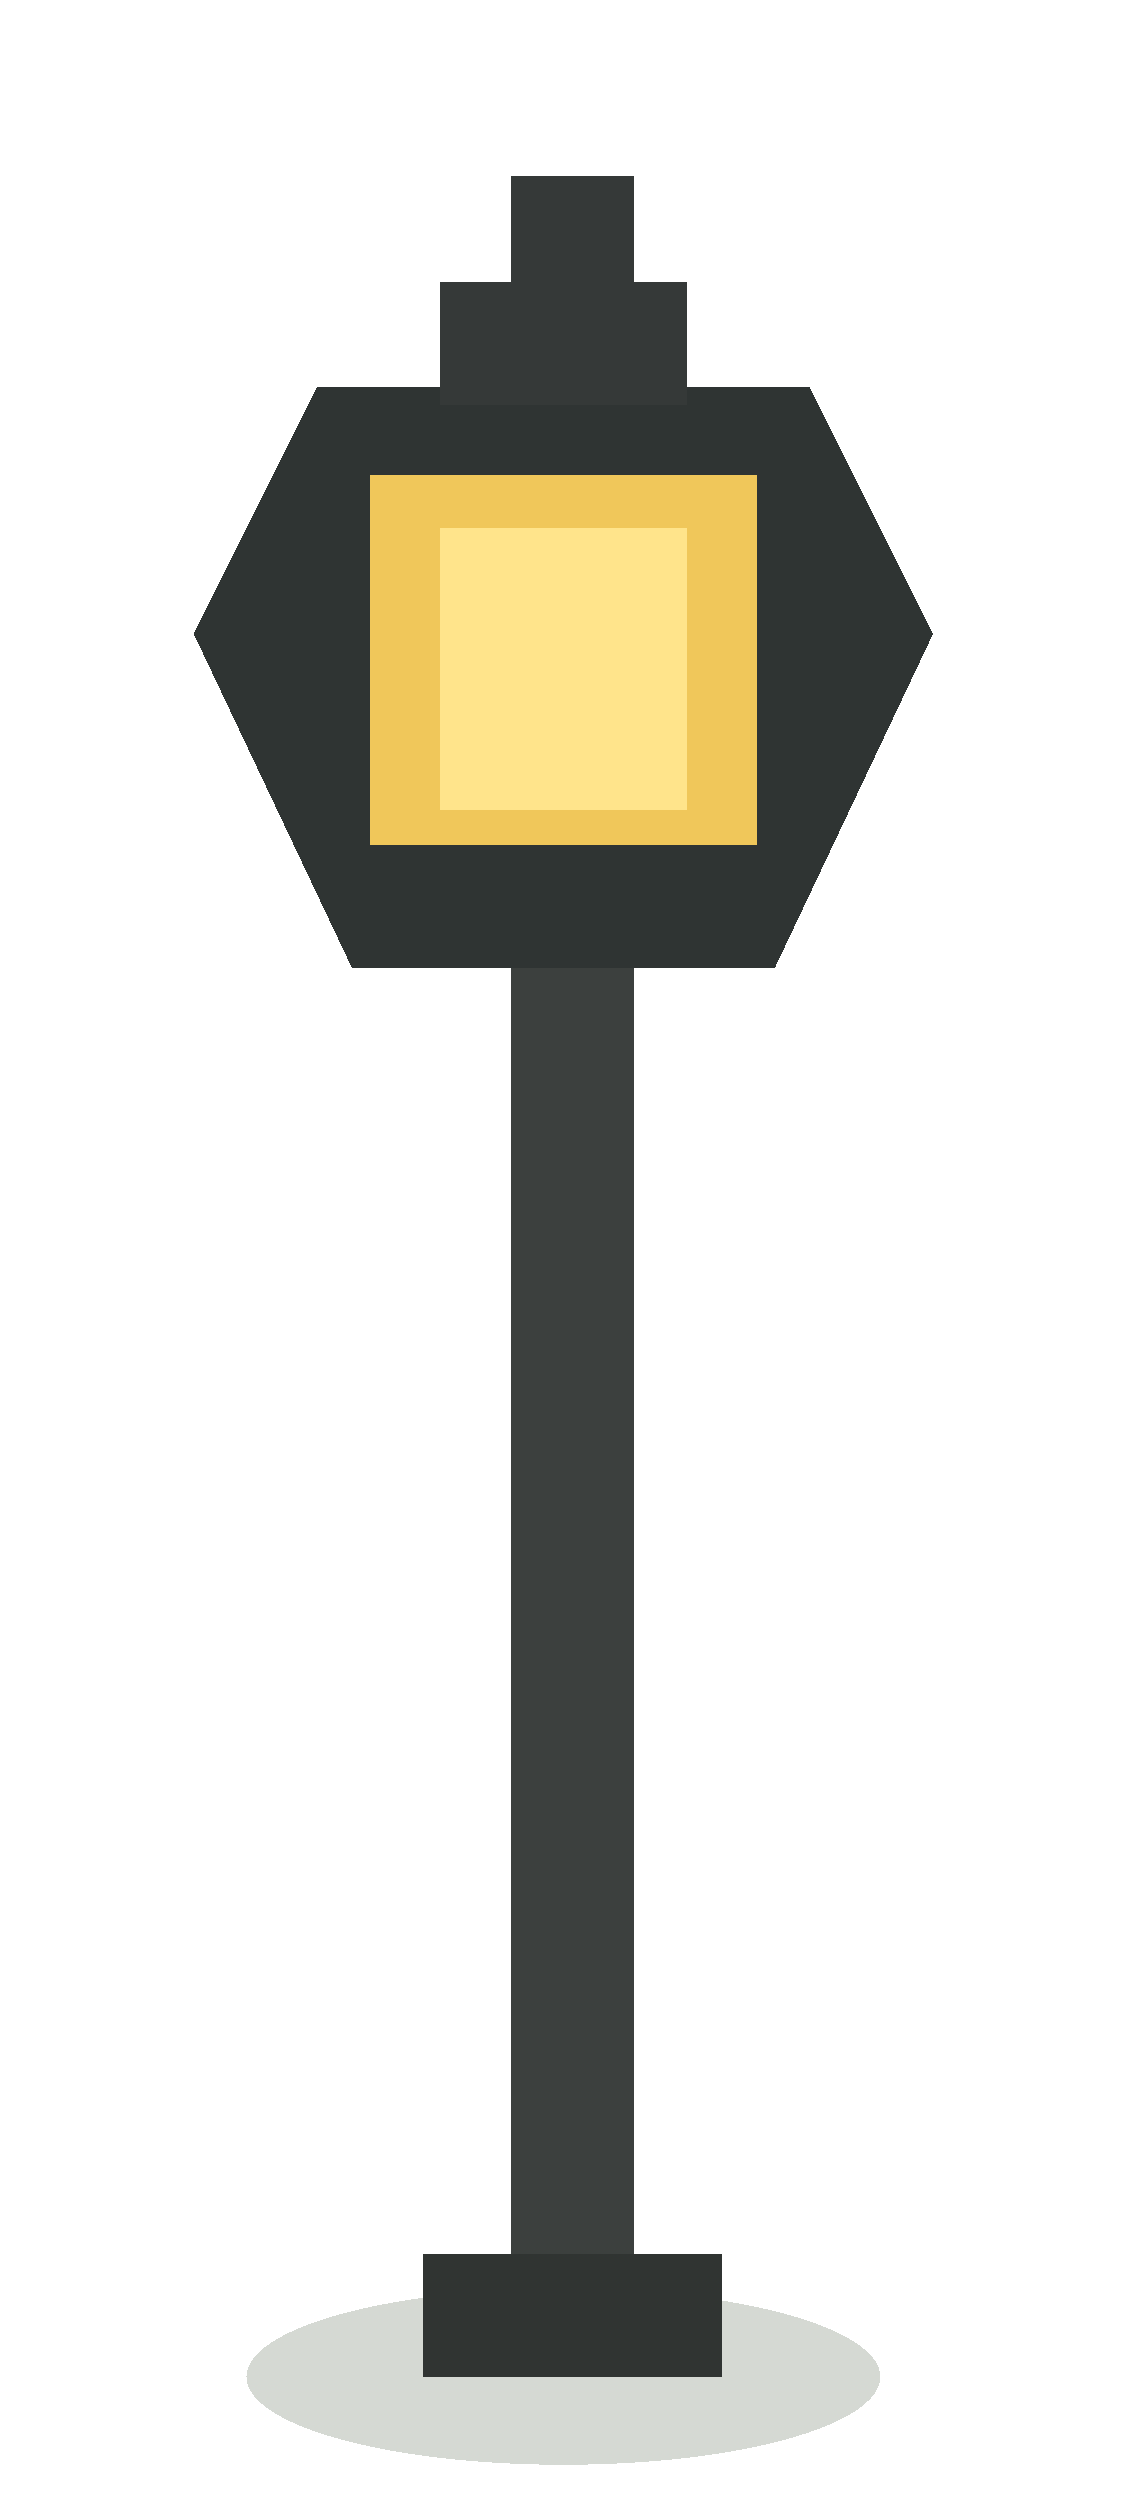
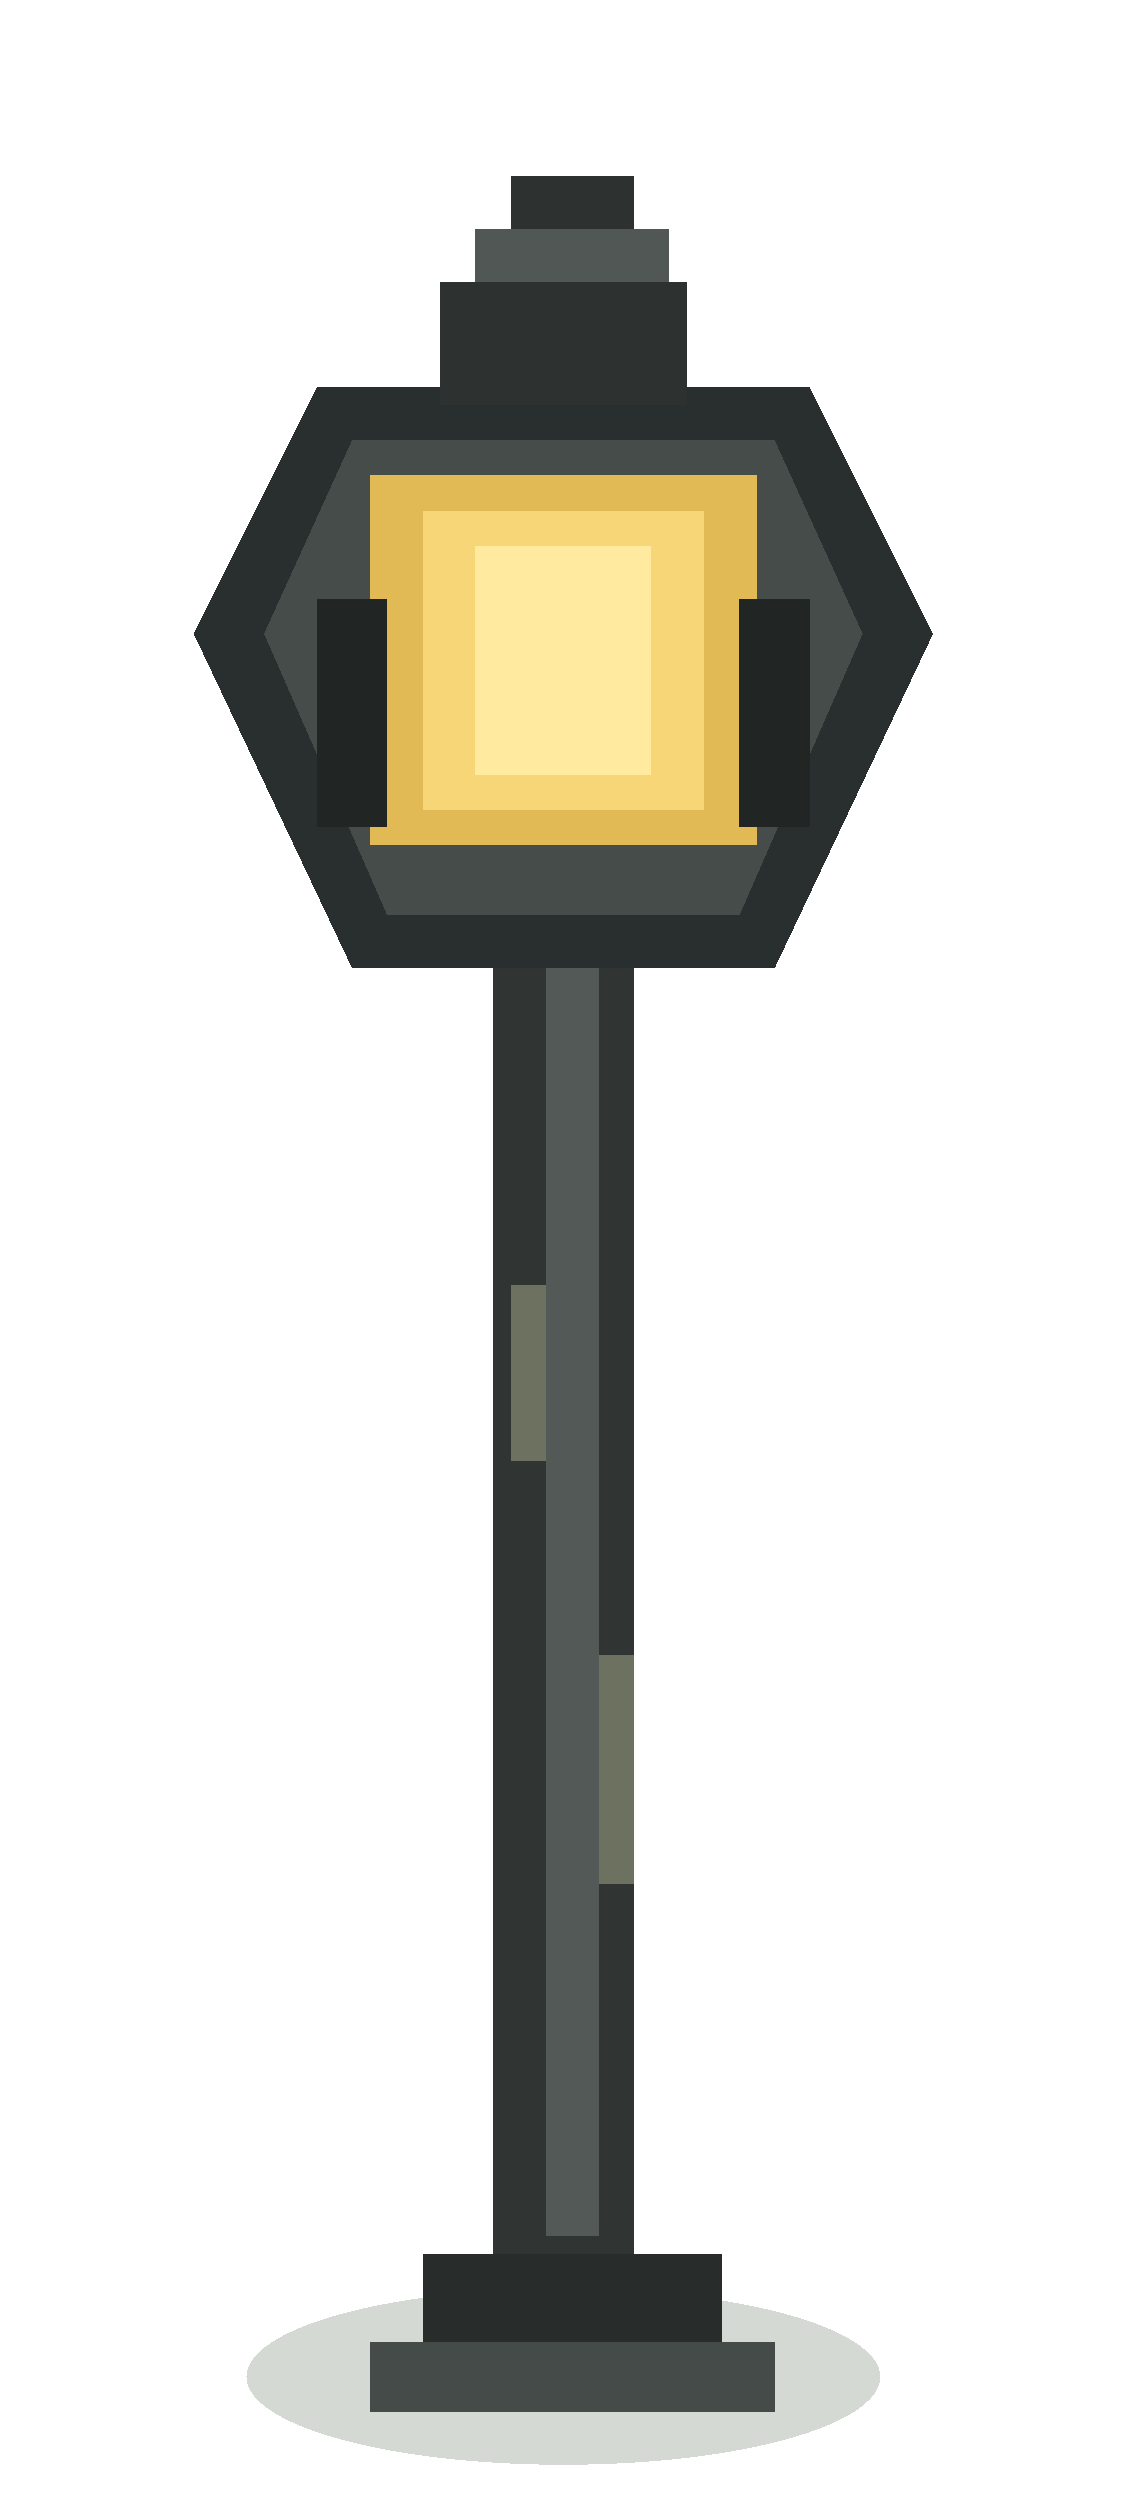
<svg xmlns="http://www.w3.org/2000/svg" width="64" height="142" viewBox="0 0 64 142" shape-rendering="crispEdges">
  <rect width="64" height="142" fill="none" />
  <ellipse cx="32" cy="135" rx="18" ry="5" fill="#405238" opacity=".22" />
-   <rect x="29" y="47" width="7" height="85" fill="#3c403e" />
-   <rect x="24" y="128" width="17" height="7" fill="#303432" />
-   <path d="M18 22h28l7 14-9 19H20l-9-19z" fill="#2f3433" />
-   <rect x="21" y="27" width="22" height="21" fill="#f0c75a" />
-   <rect x="25" y="30" width="14" height="16" fill="#ffe48b" />
-   <rect x="25" y="16" width="14" height="7" fill="#353938" />
-   <rect x="29" y="10" width="7" height="8" fill="#353938" />
+   <rect x="28" y="47" width="8" height="85" fill="#303533" />
+   <rect x="31" y="49" width="3" height="78" fill="#525957" />
+   <rect x="24" y="128" width="17" height="7" fill="#282d2b" />
+   <rect x="21" y="133" width="23" height="4" fill="#454b48" />
+   <path d="M18 22h28l7 14-9 19H20l-9-19z" fill="#292f2e" />
+   <path d="M20 25h24l5 11-7 16H22l-7-16z" fill="#454c49" />
+   <rect x="21" y="27" width="22" height="21" fill="#e1b955" />
+   <rect x="24" y="29" width="16" height="17" fill="#f6d676" />
+   <rect x="27" y="31" width="10" height="13" fill="#ffeaa0" />
+   <rect x="25" y="16" width="14" height="7" fill="#2d3230" />
+   <rect x="29" y="10" width="7" height="8" fill="#2d3230" />
+   <rect x="27" y="13" width="11" height="3" fill="#515754" />
+   <g fill="#212625">
+     <rect x="18" y="34" width="4" height="13" />
+     <rect x="42" y="34" width="4" height="13" />
+   </g>
+   <g fill="#6c725f">
+     <rect x="29" y="73" width="2" height="10" />
+     <rect x="34" y="94" width="2" height="13" />
+   </g>
</svg>
